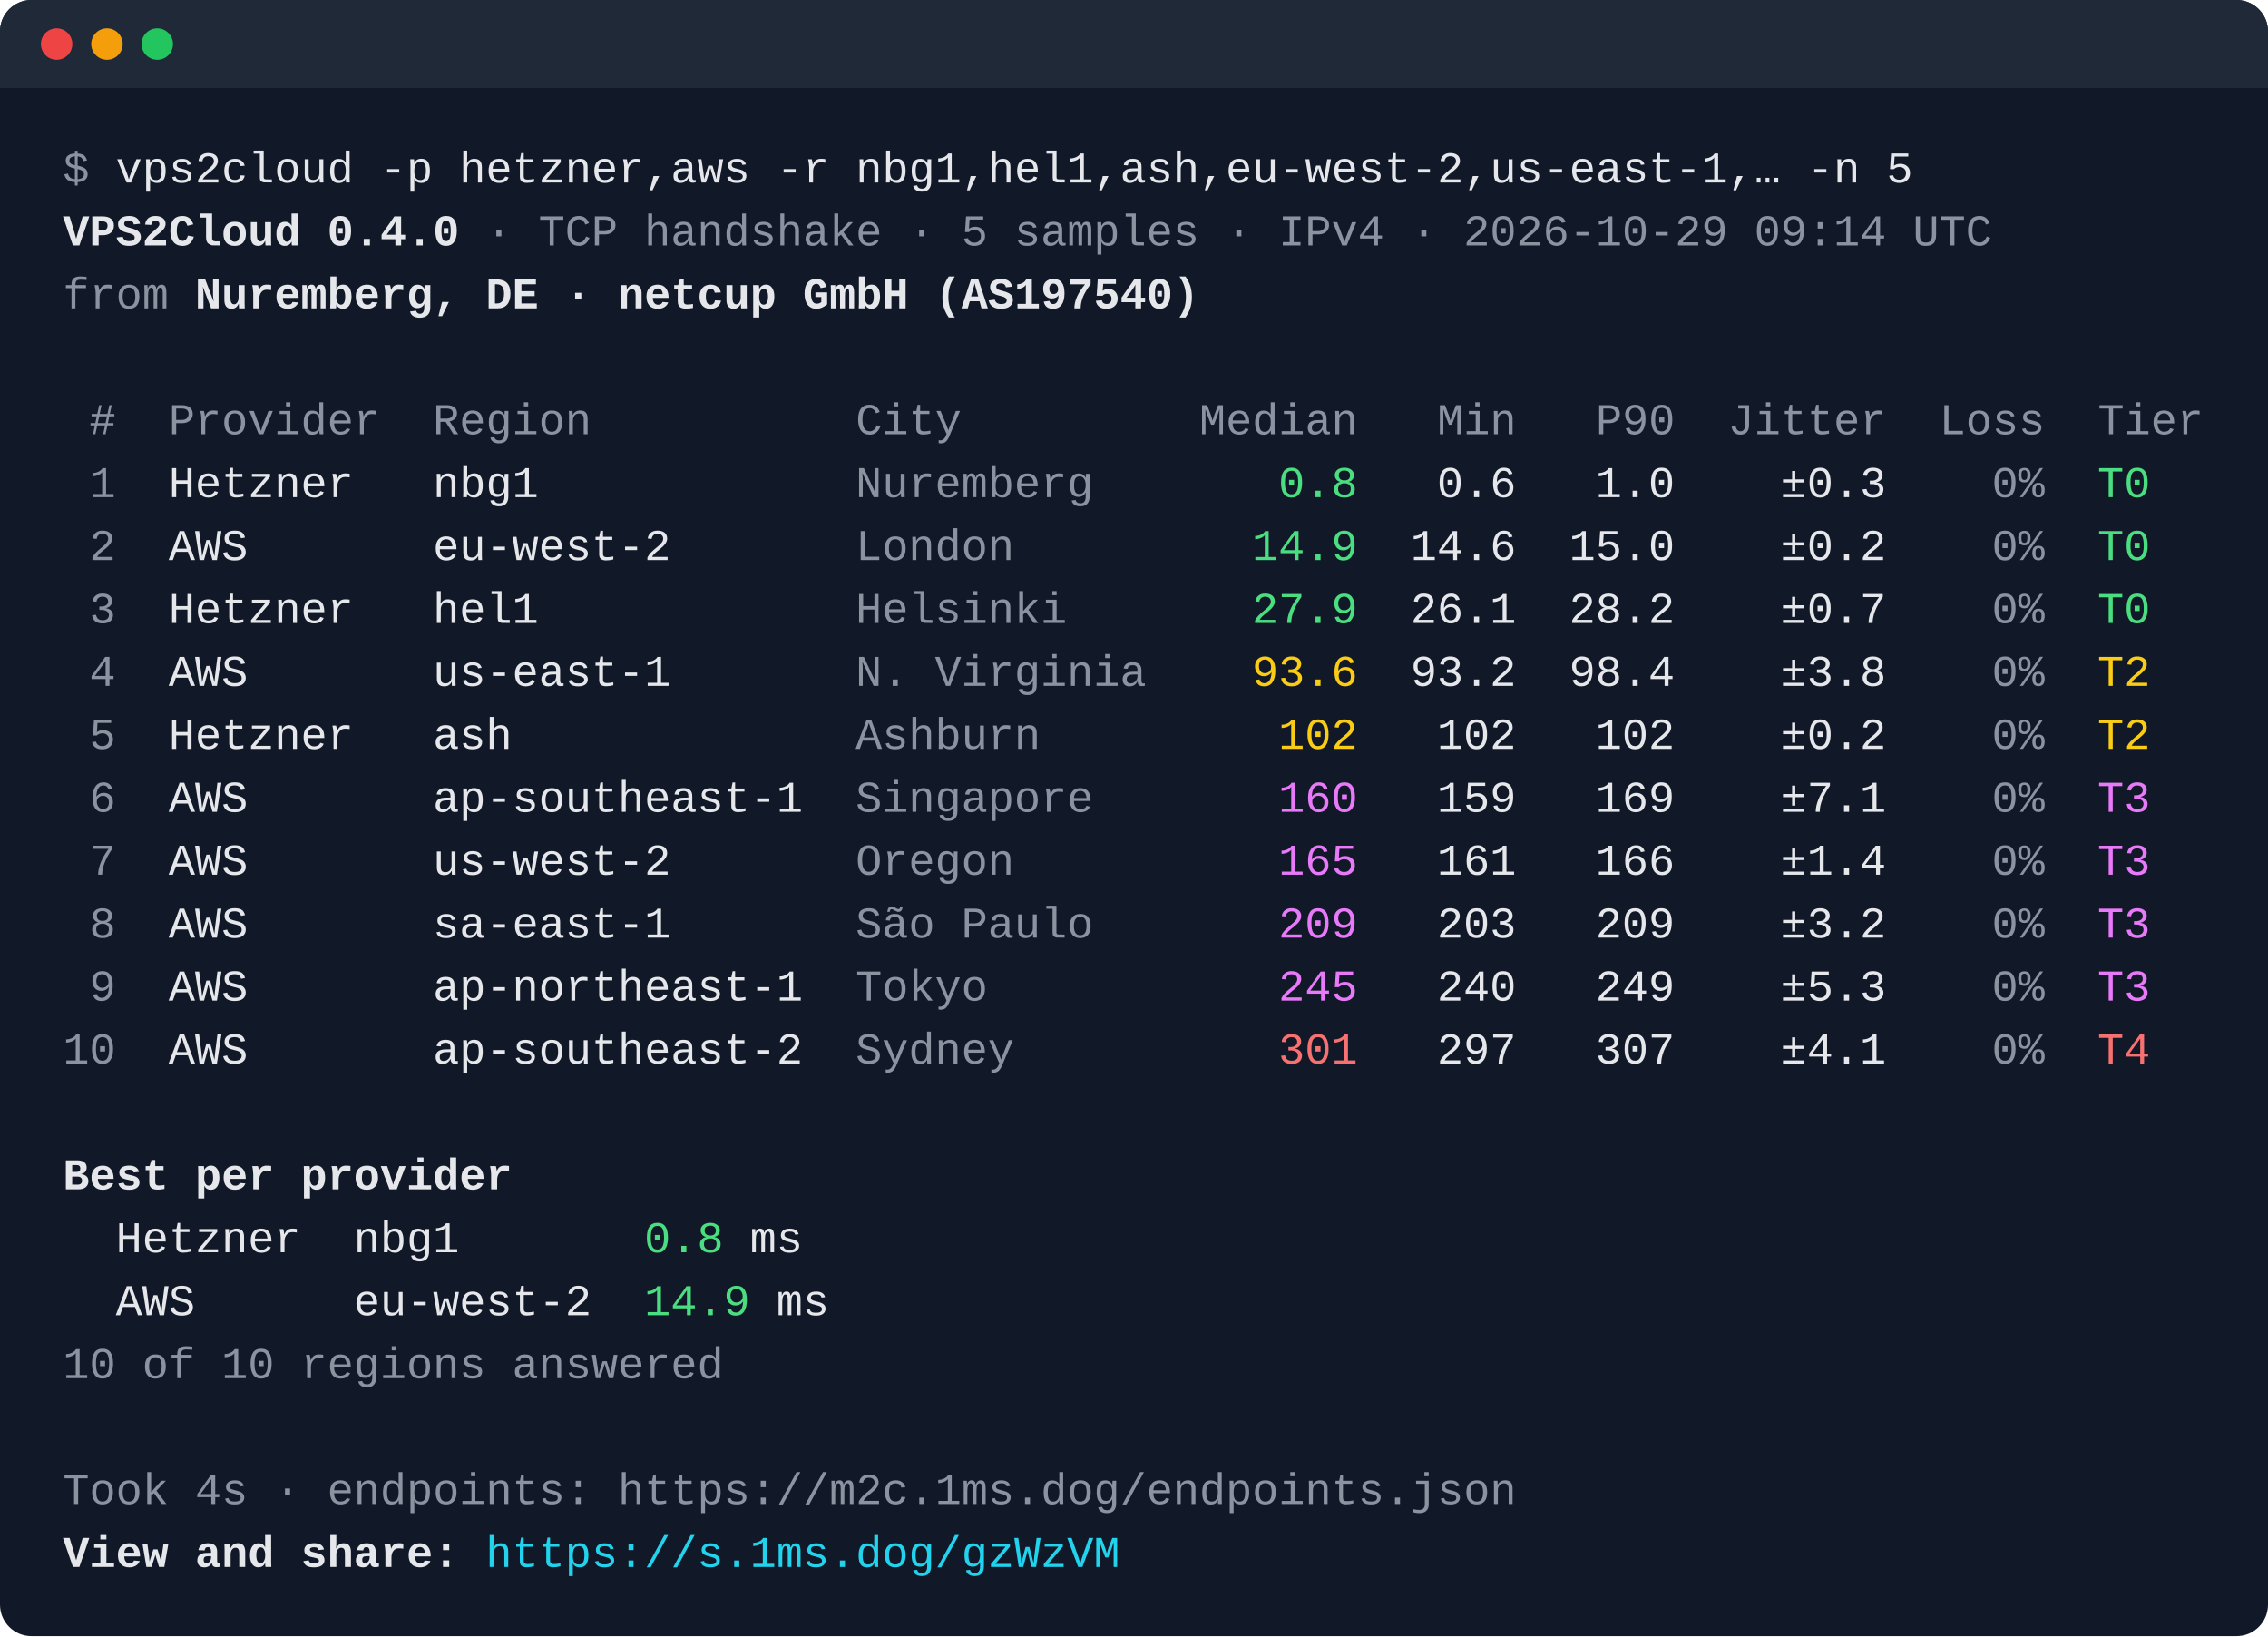
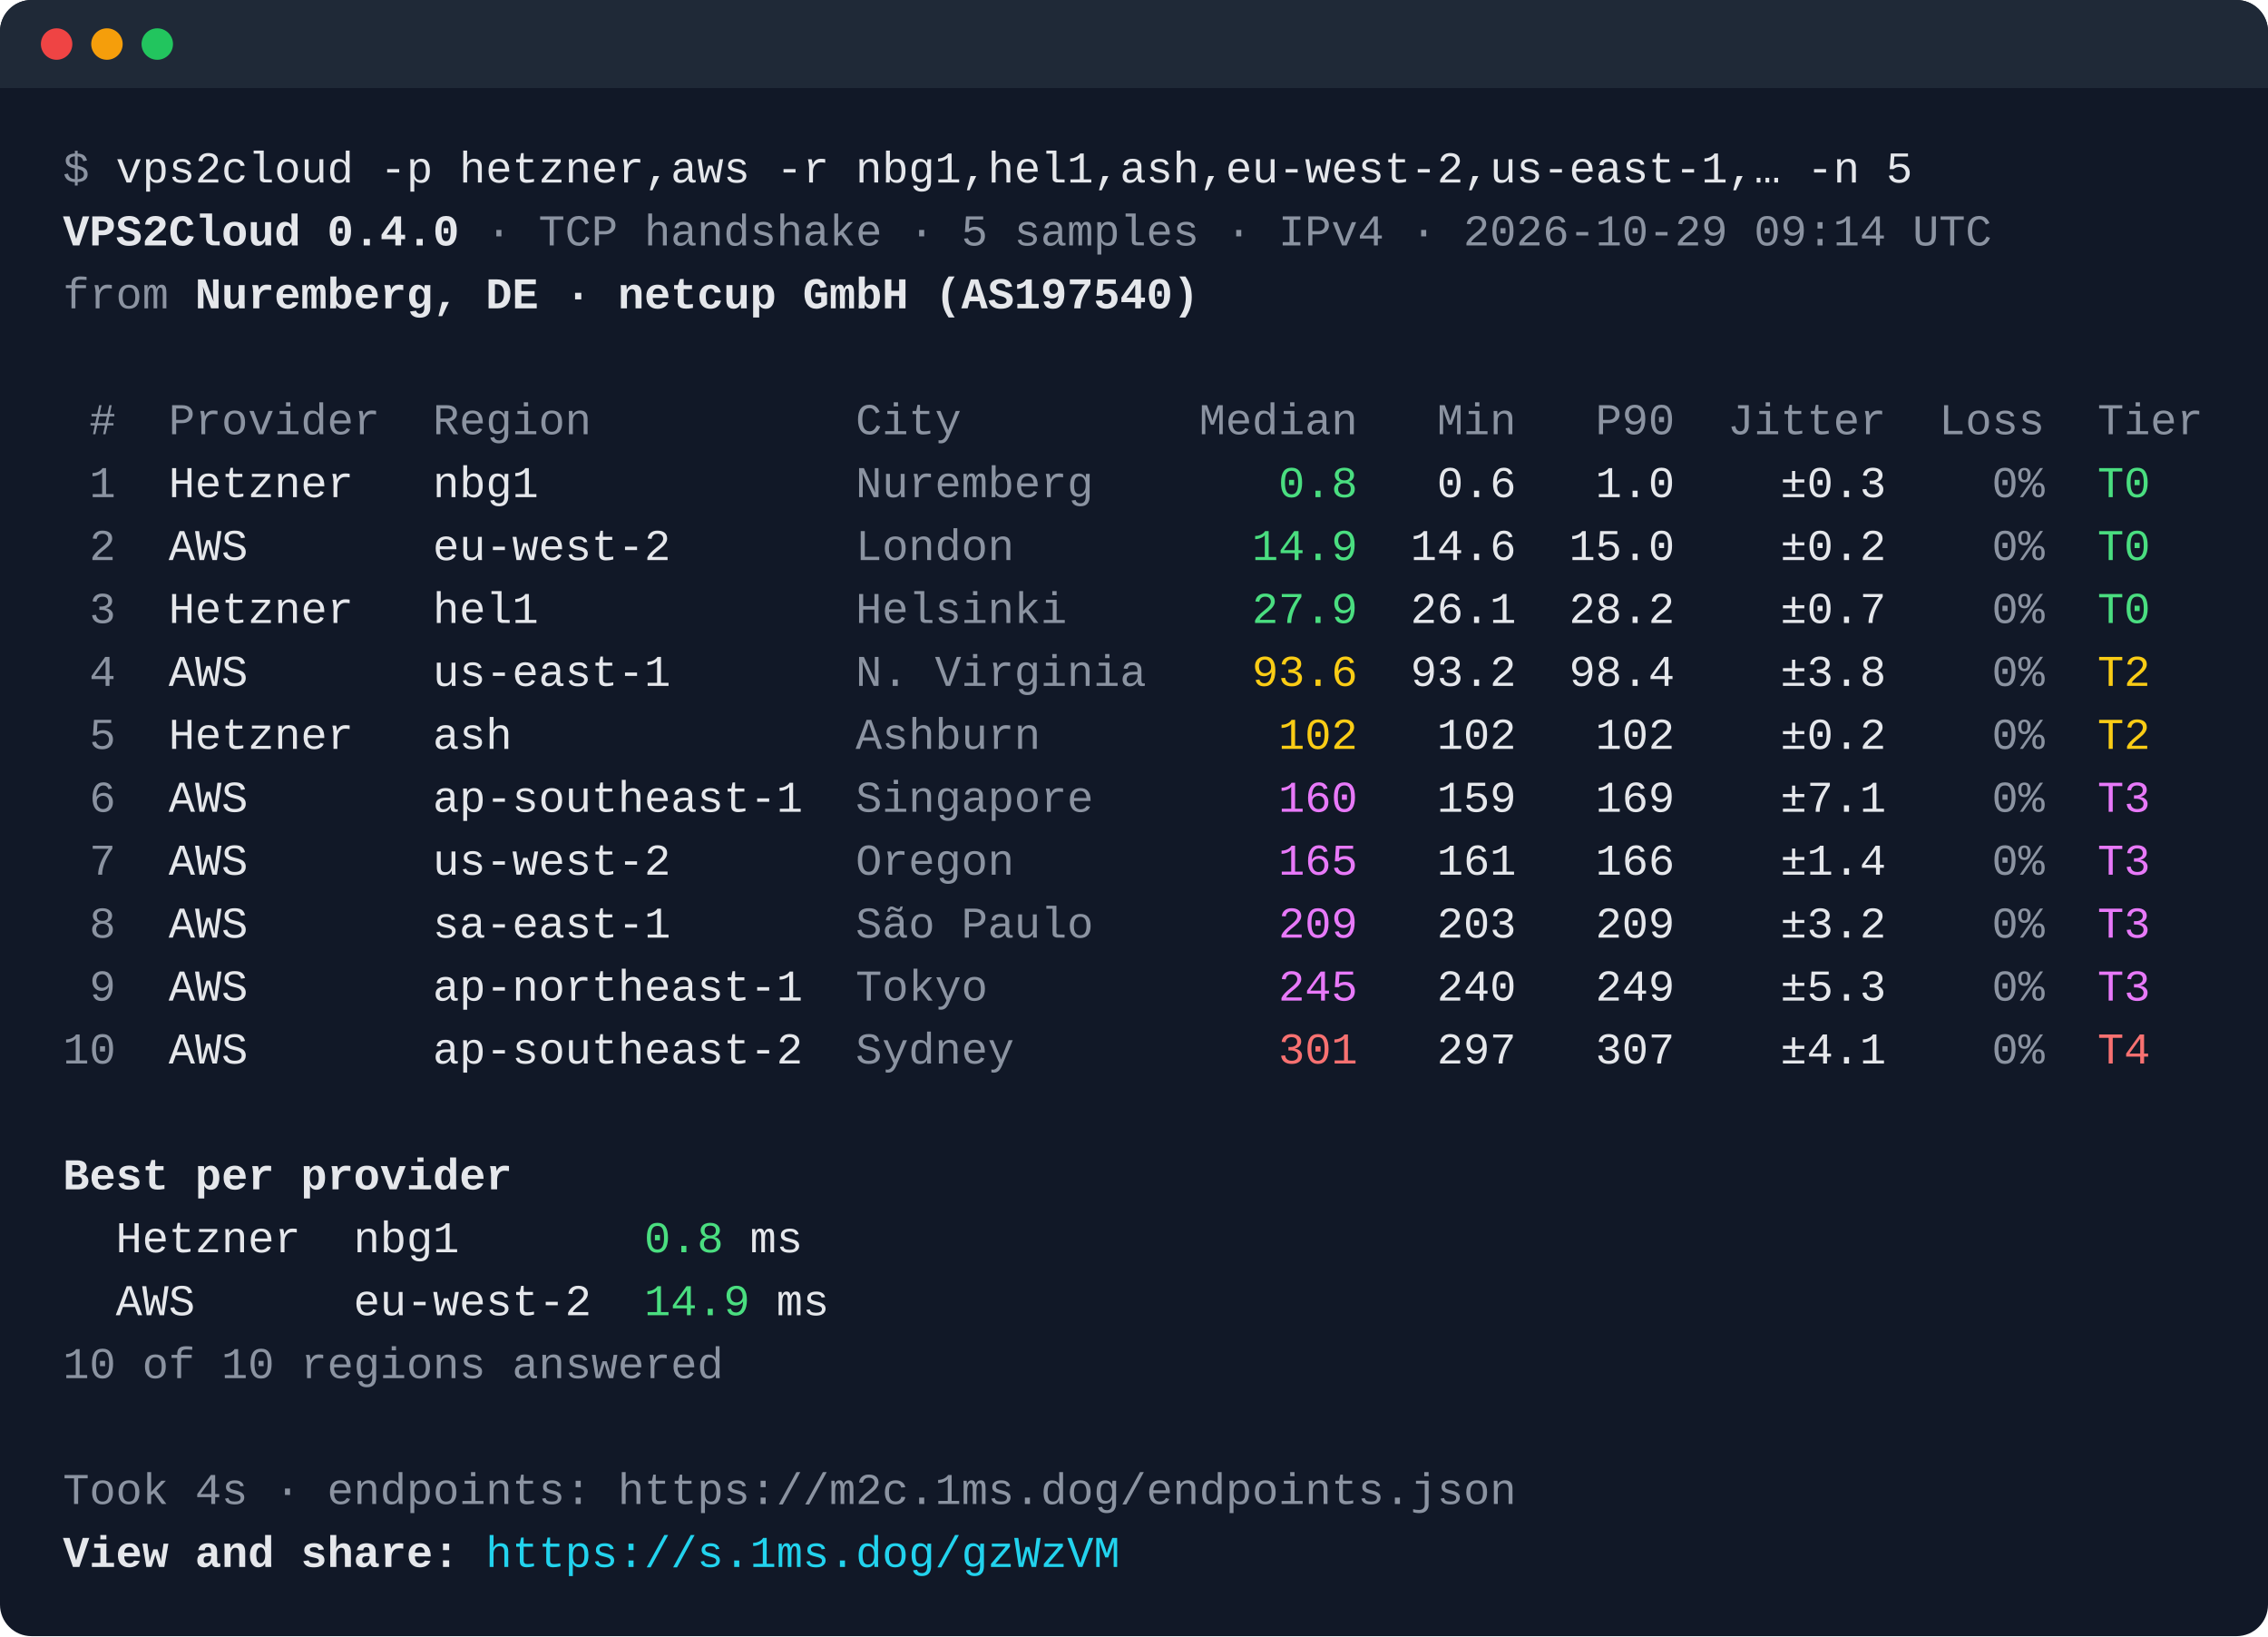
<svg xmlns="http://www.w3.org/2000/svg" width="721" height="520" viewBox="0 0 721 520" role="img" aria-label="vps2cloud output">
  <rect width="721" height="520" rx="10" fill="#111827" />
  <path d="M0 10a10 10 0 0 1 10-10h701a10 10 0 0 1 10 10v18H0z" fill="#1f2937" />
  <circle cx="18" cy="14" r="5" fill="#ef4444" />
  <circle cx="34" cy="14" r="5" fill="#f59e0b" />
  <circle cx="50" cy="14" r="5" fill="#22c55e" />
-   <g font-family="ui-monospace, SFMono-Regular, Menlo, Consolas, 'Liberation Mono', 'Noto Sans Mono CJK SC', 'Microsoft YaHei UI', monospace" font-size="14" xml:space="preserve">
+   <g font-family="ui-monospace, SFMono-Regular, Menlo, Consolas, 'Liberation Mono', 'Noto Sans Mono CJK SC', 'Microsoft YaHei UI', monospace" font-size="14">
    <text x="20.0" y="58" fill="#8b93a1" textLength="8.4" lengthAdjust="spacingAndGlyphs">$</text>
-     <text x="28.4" y="58" fill="#e5e7eb" textLength="579.6" lengthAdjust="spacingAndGlyphs"> vps2cloud -p hetzner,aws -r nbg1,hel1,ash,eu-west-2,us-east-1,… -n 5</text>
-     <text x="20.0" y="78" fill="#e5e7eb" font-weight="700" textLength="126.0" lengthAdjust="spacingAndGlyphs">VPS2Cloud 0.4.0</text>
-     <text x="154.4" y="78" fill="#8b93a1" textLength="478.8" lengthAdjust="spacingAndGlyphs">· TCP handshake · 5 samples · IPv4 · 2026-10-29 09:14 UTC</text>
+     <text x="36.8" y="58" fill="#e5e7eb" textLength="75.6" lengthAdjust="spacingAndGlyphs">vps2cloud</text>
+     <text x="120.8" y="58" fill="#e5e7eb" textLength="16.8" lengthAdjust="spacingAndGlyphs">-p</text>
+     <text x="146.0" y="58" fill="#e5e7eb" textLength="92.4" lengthAdjust="spacingAndGlyphs">hetzner,aws</text>
+     <text x="246.8" y="58" fill="#e5e7eb" textLength="16.8" lengthAdjust="spacingAndGlyphs">-r</text>
+     <text x="272.0" y="58" fill="#e5e7eb" textLength="294.0" lengthAdjust="spacingAndGlyphs">nbg1,hel1,ash,eu-west-2,us-east-1,…</text>
+     <text x="574.4" y="58" fill="#e5e7eb" textLength="16.8" lengthAdjust="spacingAndGlyphs">-n</text>
+     <text x="599.6" y="58" fill="#e5e7eb" textLength="8.4" lengthAdjust="spacingAndGlyphs">5</text>
+     <text x="20.0" y="78" fill="#e5e7eb" font-weight="700" textLength="75.6" lengthAdjust="spacingAndGlyphs">VPS2Cloud</text>
+     <text x="104.0" y="78" fill="#e5e7eb" font-weight="700" textLength="42.0" lengthAdjust="spacingAndGlyphs">0.4.0</text>
+     <text x="154.4" y="78" fill="#8b93a1" textLength="8.4" lengthAdjust="spacingAndGlyphs">·</text>
+     <text x="171.2" y="78" fill="#8b93a1" textLength="25.2" lengthAdjust="spacingAndGlyphs">TCP</text>
+     <text x="204.8" y="78" fill="#8b93a1" textLength="75.6" lengthAdjust="spacingAndGlyphs">handshake</text>
+     <text x="288.8" y="78" fill="#8b93a1" textLength="8.4" lengthAdjust="spacingAndGlyphs">·</text>
+     <text x="305.6" y="78" fill="#8b93a1" textLength="8.4" lengthAdjust="spacingAndGlyphs">5</text>
+     <text x="322.4" y="78" fill="#8b93a1" textLength="58.8" lengthAdjust="spacingAndGlyphs">samples</text>
+     <text x="389.6" y="78" fill="#8b93a1" textLength="8.4" lengthAdjust="spacingAndGlyphs">·</text>
+     <text x="406.4" y="78" fill="#8b93a1" textLength="33.6" lengthAdjust="spacingAndGlyphs">IPv4</text>
+     <text x="448.4" y="78" fill="#8b93a1" textLength="8.4" lengthAdjust="spacingAndGlyphs">·</text>
+     <text x="465.2" y="78" fill="#8b93a1" textLength="84.0" lengthAdjust="spacingAndGlyphs">2026-10-29</text>
+     <text x="557.6" y="78" fill="#8b93a1" textLength="42.0" lengthAdjust="spacingAndGlyphs">09:14</text>
+     <text x="608.0" y="78" fill="#8b93a1" textLength="25.2" lengthAdjust="spacingAndGlyphs">UTC</text>
    <text x="20.0" y="98" fill="#8b93a1" textLength="33.6" lengthAdjust="spacingAndGlyphs">from</text>
-     <text x="62.0" y="98" fill="#e5e7eb" font-weight="700" textLength="319.2" lengthAdjust="spacingAndGlyphs">Nuremberg, DE · netcup GmbH (AS197540)</text>
-     <text x="20.0" y="138" fill="#8b93a1" textLength="680.4" lengthAdjust="spacingAndGlyphs"> #  Provider  Region          City         Median   Min   P90  Jitter  Loss  Tier</text>
+     <text x="62.0" y="98" fill="#e5e7eb" font-weight="700" textLength="84.0" lengthAdjust="spacingAndGlyphs">Nuremberg,</text>
+     <text x="154.4" y="98" fill="#e5e7eb" font-weight="700" textLength="16.8" lengthAdjust="spacingAndGlyphs">DE</text>
+     <text x="179.6" y="98" fill="#e5e7eb" font-weight="700" textLength="8.4" lengthAdjust="spacingAndGlyphs">·</text>
+     <text x="196.4" y="98" fill="#e5e7eb" font-weight="700" textLength="50.4" lengthAdjust="spacingAndGlyphs">netcup</text>
+     <text x="255.2" y="98" fill="#e5e7eb" font-weight="700" textLength="33.6" lengthAdjust="spacingAndGlyphs">GmbH</text>
+     <text x="297.2" y="98" fill="#e5e7eb" font-weight="700" textLength="84.0" lengthAdjust="spacingAndGlyphs">(AS197540)</text>
+     <text x="28.4" y="138" fill="#8b93a1" textLength="8.4" lengthAdjust="spacingAndGlyphs">#</text>
+     <text x="53.6" y="138" fill="#8b93a1" textLength="67.2" lengthAdjust="spacingAndGlyphs">Provider</text>
+     <text x="137.6" y="138" fill="#8b93a1" textLength="50.4" lengthAdjust="spacingAndGlyphs">Region</text>
+     <text x="272.0" y="138" fill="#8b93a1" textLength="33.6" lengthAdjust="spacingAndGlyphs">City</text>
+     <text x="381.2" y="138" fill="#8b93a1" textLength="50.4" lengthAdjust="spacingAndGlyphs">Median</text>
+     <text x="456.8" y="138" fill="#8b93a1" textLength="25.2" lengthAdjust="spacingAndGlyphs">Min</text>
+     <text x="507.2" y="138" fill="#8b93a1" textLength="25.2" lengthAdjust="spacingAndGlyphs">P90</text>
+     <text x="549.2" y="138" fill="#8b93a1" textLength="50.4" lengthAdjust="spacingAndGlyphs">Jitter</text>
+     <text x="616.4" y="138" fill="#8b93a1" textLength="33.6" lengthAdjust="spacingAndGlyphs">Loss</text>
+     <text x="666.8" y="138" fill="#8b93a1" textLength="33.6" lengthAdjust="spacingAndGlyphs">Tier</text>
    <text x="28.4" y="158" fill="#8b93a1" textLength="8.4" lengthAdjust="spacingAndGlyphs">1</text>
-     <text x="36.8" y="158" fill="#e5e7eb" textLength="235.2" lengthAdjust="spacingAndGlyphs">  Hetzner   nbg1            </text>
+     <text x="53.6" y="158" fill="#e5e7eb" textLength="58.8" lengthAdjust="spacingAndGlyphs">Hetzner</text>
+     <text x="137.6" y="158" fill="#e5e7eb" textLength="33.6" lengthAdjust="spacingAndGlyphs">nbg1</text>
    <text x="272.0" y="158" fill="#8b93a1" textLength="75.6" lengthAdjust="spacingAndGlyphs">Nuremberg</text>
    <text x="406.4" y="158" fill="#4ade80" textLength="25.2" lengthAdjust="spacingAndGlyphs">0.8</text>
-     <text x="431.6" y="158" fill="#e5e7eb" textLength="201.6" lengthAdjust="spacingAndGlyphs">   0.6   1.0    ±0.3    </text>
+     <text x="456.8" y="158" fill="#e5e7eb" textLength="25.2" lengthAdjust="spacingAndGlyphs">0.6</text>
+     <text x="507.2" y="158" fill="#e5e7eb" textLength="25.2" lengthAdjust="spacingAndGlyphs">1.0</text>
+     <text x="566.0" y="158" fill="#e5e7eb" textLength="33.6" lengthAdjust="spacingAndGlyphs">±0.3</text>
    <text x="633.2" y="158" fill="#8b93a1" textLength="16.8" lengthAdjust="spacingAndGlyphs">0%</text>
    <text x="666.8" y="158" fill="#4ade80" textLength="16.8" lengthAdjust="spacingAndGlyphs">T0</text>
    <text x="28.4" y="178" fill="#8b93a1" textLength="8.4" lengthAdjust="spacingAndGlyphs">2</text>
-     <text x="36.8" y="178" fill="#e5e7eb" textLength="235.2" lengthAdjust="spacingAndGlyphs">  AWS       eu-west-2       </text>
+     <text x="53.6" y="178" fill="#e5e7eb" textLength="25.2" lengthAdjust="spacingAndGlyphs">AWS</text>
+     <text x="137.6" y="178" fill="#e5e7eb" textLength="75.6" lengthAdjust="spacingAndGlyphs">eu-west-2</text>
    <text x="272.0" y="178" fill="#8b93a1" textLength="50.4" lengthAdjust="spacingAndGlyphs">London</text>
    <text x="398.0" y="178" fill="#4ade80" textLength="33.6" lengthAdjust="spacingAndGlyphs">14.9</text>
-     <text x="431.6" y="178" fill="#e5e7eb" textLength="201.6" lengthAdjust="spacingAndGlyphs">  14.6  15.0    ±0.2    </text>
+     <text x="448.4" y="178" fill="#e5e7eb" textLength="33.6" lengthAdjust="spacingAndGlyphs">14.6</text>
+     <text x="498.8" y="178" fill="#e5e7eb" textLength="33.6" lengthAdjust="spacingAndGlyphs">15.0</text>
+     <text x="566.0" y="178" fill="#e5e7eb" textLength="33.6" lengthAdjust="spacingAndGlyphs">±0.2</text>
    <text x="633.2" y="178" fill="#8b93a1" textLength="16.8" lengthAdjust="spacingAndGlyphs">0%</text>
    <text x="666.8" y="178" fill="#4ade80" textLength="16.8" lengthAdjust="spacingAndGlyphs">T0</text>
    <text x="28.4" y="198" fill="#8b93a1" textLength="8.4" lengthAdjust="spacingAndGlyphs">3</text>
-     <text x="36.8" y="198" fill="#e5e7eb" textLength="235.2" lengthAdjust="spacingAndGlyphs">  Hetzner   hel1            </text>
+     <text x="53.6" y="198" fill="#e5e7eb" textLength="58.8" lengthAdjust="spacingAndGlyphs">Hetzner</text>
+     <text x="137.6" y="198" fill="#e5e7eb" textLength="33.6" lengthAdjust="spacingAndGlyphs">hel1</text>
    <text x="272.0" y="198" fill="#8b93a1" textLength="67.2" lengthAdjust="spacingAndGlyphs">Helsinki</text>
    <text x="398.0" y="198" fill="#4ade80" textLength="33.6" lengthAdjust="spacingAndGlyphs">27.9</text>
-     <text x="431.6" y="198" fill="#e5e7eb" textLength="201.6" lengthAdjust="spacingAndGlyphs">  26.1  28.2    ±0.7    </text>
+     <text x="448.4" y="198" fill="#e5e7eb" textLength="33.6" lengthAdjust="spacingAndGlyphs">26.1</text>
+     <text x="498.8" y="198" fill="#e5e7eb" textLength="33.6" lengthAdjust="spacingAndGlyphs">28.2</text>
+     <text x="566.0" y="198" fill="#e5e7eb" textLength="33.6" lengthAdjust="spacingAndGlyphs">±0.7</text>
    <text x="633.2" y="198" fill="#8b93a1" textLength="16.8" lengthAdjust="spacingAndGlyphs">0%</text>
    <text x="666.8" y="198" fill="#4ade80" textLength="16.8" lengthAdjust="spacingAndGlyphs">T0</text>
    <text x="28.4" y="218" fill="#8b93a1" textLength="8.4" lengthAdjust="spacingAndGlyphs">4</text>
-     <text x="36.8" y="218" fill="#e5e7eb" textLength="235.2" lengthAdjust="spacingAndGlyphs">  AWS       us-east-1       </text>
-     <text x="272.0" y="218" fill="#8b93a1" textLength="92.4" lengthAdjust="spacingAndGlyphs">N. Virginia</text>
+     <text x="53.6" y="218" fill="#e5e7eb" textLength="25.2" lengthAdjust="spacingAndGlyphs">AWS</text>
+     <text x="137.6" y="218" fill="#e5e7eb" textLength="75.6" lengthAdjust="spacingAndGlyphs">us-east-1</text>
+     <text x="272.0" y="218" fill="#8b93a1" textLength="16.8" lengthAdjust="spacingAndGlyphs">N.</text>
+     <text x="297.2" y="218" fill="#8b93a1" textLength="67.2" lengthAdjust="spacingAndGlyphs">Virginia</text>
    <text x="398.0" y="218" fill="#facc15" textLength="33.6" lengthAdjust="spacingAndGlyphs">93.6</text>
-     <text x="431.6" y="218" fill="#e5e7eb" textLength="201.6" lengthAdjust="spacingAndGlyphs">  93.2  98.4    ±3.8    </text>
+     <text x="448.4" y="218" fill="#e5e7eb" textLength="33.6" lengthAdjust="spacingAndGlyphs">93.2</text>
+     <text x="498.8" y="218" fill="#e5e7eb" textLength="33.6" lengthAdjust="spacingAndGlyphs">98.4</text>
+     <text x="566.0" y="218" fill="#e5e7eb" textLength="33.6" lengthAdjust="spacingAndGlyphs">±3.8</text>
    <text x="633.2" y="218" fill="#8b93a1" textLength="16.8" lengthAdjust="spacingAndGlyphs">0%</text>
    <text x="666.8" y="218" fill="#facc15" textLength="16.8" lengthAdjust="spacingAndGlyphs">T2</text>
    <text x="28.4" y="238" fill="#8b93a1" textLength="8.4" lengthAdjust="spacingAndGlyphs">5</text>
-     <text x="36.8" y="238" fill="#e5e7eb" textLength="235.2" lengthAdjust="spacingAndGlyphs">  Hetzner   ash             </text>
+     <text x="53.6" y="238" fill="#e5e7eb" textLength="58.8" lengthAdjust="spacingAndGlyphs">Hetzner</text>
+     <text x="137.6" y="238" fill="#e5e7eb" textLength="25.2" lengthAdjust="spacingAndGlyphs">ash</text>
    <text x="272.0" y="238" fill="#8b93a1" textLength="58.8" lengthAdjust="spacingAndGlyphs">Ashburn</text>
    <text x="406.4" y="238" fill="#facc15" textLength="25.2" lengthAdjust="spacingAndGlyphs">102</text>
-     <text x="431.6" y="238" fill="#e5e7eb" textLength="201.6" lengthAdjust="spacingAndGlyphs">   102   102    ±0.2    </text>
+     <text x="456.8" y="238" fill="#e5e7eb" textLength="25.2" lengthAdjust="spacingAndGlyphs">102</text>
+     <text x="507.2" y="238" fill="#e5e7eb" textLength="25.2" lengthAdjust="spacingAndGlyphs">102</text>
+     <text x="566.0" y="238" fill="#e5e7eb" textLength="33.6" lengthAdjust="spacingAndGlyphs">±0.2</text>
    <text x="633.2" y="238" fill="#8b93a1" textLength="16.8" lengthAdjust="spacingAndGlyphs">0%</text>
    <text x="666.8" y="238" fill="#facc15" textLength="16.8" lengthAdjust="spacingAndGlyphs">T2</text>
    <text x="28.4" y="258" fill="#8b93a1" textLength="8.4" lengthAdjust="spacingAndGlyphs">6</text>
-     <text x="36.8" y="258" fill="#e5e7eb" textLength="235.2" lengthAdjust="spacingAndGlyphs">  AWS       ap-southeast-1  </text>
+     <text x="53.6" y="258" fill="#e5e7eb" textLength="25.2" lengthAdjust="spacingAndGlyphs">AWS</text>
+     <text x="137.6" y="258" fill="#e5e7eb" textLength="117.6" lengthAdjust="spacingAndGlyphs">ap-southeast-1</text>
    <text x="272.0" y="258" fill="#8b93a1" textLength="75.6" lengthAdjust="spacingAndGlyphs">Singapore</text>
    <text x="406.4" y="258" fill="#e879f9" textLength="25.2" lengthAdjust="spacingAndGlyphs">160</text>
-     <text x="431.6" y="258" fill="#e5e7eb" textLength="201.6" lengthAdjust="spacingAndGlyphs">   159   169    ±7.1    </text>
+     <text x="456.8" y="258" fill="#e5e7eb" textLength="25.2" lengthAdjust="spacingAndGlyphs">159</text>
+     <text x="507.2" y="258" fill="#e5e7eb" textLength="25.2" lengthAdjust="spacingAndGlyphs">169</text>
+     <text x="566.0" y="258" fill="#e5e7eb" textLength="33.6" lengthAdjust="spacingAndGlyphs">±7.1</text>
    <text x="633.2" y="258" fill="#8b93a1" textLength="16.8" lengthAdjust="spacingAndGlyphs">0%</text>
    <text x="666.8" y="258" fill="#e879f9" textLength="16.8" lengthAdjust="spacingAndGlyphs">T3</text>
    <text x="28.4" y="278" fill="#8b93a1" textLength="8.4" lengthAdjust="spacingAndGlyphs">7</text>
-     <text x="36.8" y="278" fill="#e5e7eb" textLength="235.2" lengthAdjust="spacingAndGlyphs">  AWS       us-west-2       </text>
+     <text x="53.6" y="278" fill="#e5e7eb" textLength="25.2" lengthAdjust="spacingAndGlyphs">AWS</text>
+     <text x="137.6" y="278" fill="#e5e7eb" textLength="75.6" lengthAdjust="spacingAndGlyphs">us-west-2</text>
    <text x="272.0" y="278" fill="#8b93a1" textLength="50.4" lengthAdjust="spacingAndGlyphs">Oregon</text>
    <text x="406.4" y="278" fill="#e879f9" textLength="25.2" lengthAdjust="spacingAndGlyphs">165</text>
-     <text x="431.6" y="278" fill="#e5e7eb" textLength="201.6" lengthAdjust="spacingAndGlyphs">   161   166    ±1.4    </text>
+     <text x="456.8" y="278" fill="#e5e7eb" textLength="25.2" lengthAdjust="spacingAndGlyphs">161</text>
+     <text x="507.2" y="278" fill="#e5e7eb" textLength="25.2" lengthAdjust="spacingAndGlyphs">166</text>
+     <text x="566.0" y="278" fill="#e5e7eb" textLength="33.6" lengthAdjust="spacingAndGlyphs">±1.4</text>
    <text x="633.2" y="278" fill="#8b93a1" textLength="16.8" lengthAdjust="spacingAndGlyphs">0%</text>
    <text x="666.8" y="278" fill="#e879f9" textLength="16.8" lengthAdjust="spacingAndGlyphs">T3</text>
    <text x="28.4" y="298" fill="#8b93a1" textLength="8.4" lengthAdjust="spacingAndGlyphs">8</text>
-     <text x="36.8" y="298" fill="#e5e7eb" textLength="235.2" lengthAdjust="spacingAndGlyphs">  AWS       sa-east-1       </text>
-     <text x="272.0" y="298" fill="#8b93a1" textLength="75.6" lengthAdjust="spacingAndGlyphs">São Paulo</text>
+     <text x="53.6" y="298" fill="#e5e7eb" textLength="25.2" lengthAdjust="spacingAndGlyphs">AWS</text>
+     <text x="137.6" y="298" fill="#e5e7eb" textLength="75.6" lengthAdjust="spacingAndGlyphs">sa-east-1</text>
+     <text x="272.0" y="298" fill="#8b93a1" textLength="25.2" lengthAdjust="spacingAndGlyphs">São</text>
+     <text x="305.6" y="298" fill="#8b93a1" textLength="42.0" lengthAdjust="spacingAndGlyphs">Paulo</text>
    <text x="406.4" y="298" fill="#e879f9" textLength="25.2" lengthAdjust="spacingAndGlyphs">209</text>
-     <text x="431.6" y="298" fill="#e5e7eb" textLength="201.6" lengthAdjust="spacingAndGlyphs">   203   209    ±3.2    </text>
+     <text x="456.8" y="298" fill="#e5e7eb" textLength="25.2" lengthAdjust="spacingAndGlyphs">203</text>
+     <text x="507.2" y="298" fill="#e5e7eb" textLength="25.2" lengthAdjust="spacingAndGlyphs">209</text>
+     <text x="566.0" y="298" fill="#e5e7eb" textLength="33.6" lengthAdjust="spacingAndGlyphs">±3.2</text>
    <text x="633.2" y="298" fill="#8b93a1" textLength="16.8" lengthAdjust="spacingAndGlyphs">0%</text>
    <text x="666.8" y="298" fill="#e879f9" textLength="16.8" lengthAdjust="spacingAndGlyphs">T3</text>
    <text x="28.4" y="318" fill="#8b93a1" textLength="8.4" lengthAdjust="spacingAndGlyphs">9</text>
-     <text x="36.8" y="318" fill="#e5e7eb" textLength="235.2" lengthAdjust="spacingAndGlyphs">  AWS       ap-northeast-1  </text>
+     <text x="53.6" y="318" fill="#e5e7eb" textLength="25.2" lengthAdjust="spacingAndGlyphs">AWS</text>
+     <text x="137.6" y="318" fill="#e5e7eb" textLength="117.6" lengthAdjust="spacingAndGlyphs">ap-northeast-1</text>
    <text x="272.0" y="318" fill="#8b93a1" textLength="42.0" lengthAdjust="spacingAndGlyphs">Tokyo</text>
    <text x="406.4" y="318" fill="#e879f9" textLength="25.2" lengthAdjust="spacingAndGlyphs">245</text>
-     <text x="431.6" y="318" fill="#e5e7eb" textLength="201.6" lengthAdjust="spacingAndGlyphs">   240   249    ±5.3    </text>
+     <text x="456.8" y="318" fill="#e5e7eb" textLength="25.2" lengthAdjust="spacingAndGlyphs">240</text>
+     <text x="507.2" y="318" fill="#e5e7eb" textLength="25.2" lengthAdjust="spacingAndGlyphs">249</text>
+     <text x="566.0" y="318" fill="#e5e7eb" textLength="33.6" lengthAdjust="spacingAndGlyphs">±5.3</text>
    <text x="633.2" y="318" fill="#8b93a1" textLength="16.8" lengthAdjust="spacingAndGlyphs">0%</text>
    <text x="666.8" y="318" fill="#e879f9" textLength="16.8" lengthAdjust="spacingAndGlyphs">T3</text>
    <text x="20.0" y="338" fill="#8b93a1" textLength="16.8" lengthAdjust="spacingAndGlyphs">10</text>
-     <text x="36.8" y="338" fill="#e5e7eb" textLength="235.2" lengthAdjust="spacingAndGlyphs">  AWS       ap-southeast-2  </text>
+     <text x="53.6" y="338" fill="#e5e7eb" textLength="25.2" lengthAdjust="spacingAndGlyphs">AWS</text>
+     <text x="137.6" y="338" fill="#e5e7eb" textLength="117.6" lengthAdjust="spacingAndGlyphs">ap-southeast-2</text>
    <text x="272.0" y="338" fill="#8b93a1" textLength="50.4" lengthAdjust="spacingAndGlyphs">Sydney</text>
    <text x="406.4" y="338" fill="#f87171" textLength="25.2" lengthAdjust="spacingAndGlyphs">301</text>
-     <text x="431.6" y="338" fill="#e5e7eb" textLength="201.6" lengthAdjust="spacingAndGlyphs">   297   307    ±4.1    </text>
+     <text x="456.8" y="338" fill="#e5e7eb" textLength="25.2" lengthAdjust="spacingAndGlyphs">297</text>
+     <text x="507.2" y="338" fill="#e5e7eb" textLength="25.2" lengthAdjust="spacingAndGlyphs">307</text>
+     <text x="566.0" y="338" fill="#e5e7eb" textLength="33.6" lengthAdjust="spacingAndGlyphs">±4.1</text>
    <text x="633.2" y="338" fill="#8b93a1" textLength="16.8" lengthAdjust="spacingAndGlyphs">0%</text>
    <text x="666.8" y="338" fill="#f87171" textLength="16.8" lengthAdjust="spacingAndGlyphs">T4</text>
-     <text x="20.0" y="378" fill="#e5e7eb" font-weight="700" textLength="142.8" lengthAdjust="spacingAndGlyphs">Best per provider</text>
-     <text x="20.0" y="398" fill="#e5e7eb" textLength="184.8" lengthAdjust="spacingAndGlyphs">  Hetzner  nbg1       </text>
+     <text x="20.0" y="378" fill="#e5e7eb" font-weight="700" textLength="33.6" lengthAdjust="spacingAndGlyphs">Best</text>
+     <text x="62.0" y="378" fill="#e5e7eb" font-weight="700" textLength="25.2" lengthAdjust="spacingAndGlyphs">per</text>
+     <text x="95.6" y="378" fill="#e5e7eb" font-weight="700" textLength="67.2" lengthAdjust="spacingAndGlyphs">provider</text>
+     <text x="36.8" y="398" fill="#e5e7eb" textLength="58.8" lengthAdjust="spacingAndGlyphs">Hetzner</text>
+     <text x="112.4" y="398" fill="#e5e7eb" textLength="33.6" lengthAdjust="spacingAndGlyphs">nbg1</text>
    <text x="204.8" y="398" fill="#4ade80" textLength="25.2" lengthAdjust="spacingAndGlyphs">0.8</text>
-     <text x="230.0" y="398" fill="#e5e7eb" textLength="25.2" lengthAdjust="spacingAndGlyphs"> ms</text>
-     <text x="20.0" y="418" fill="#e5e7eb" textLength="184.8" lengthAdjust="spacingAndGlyphs">  AWS      eu-west-2  </text>
+     <text x="238.4" y="398" fill="#e5e7eb" textLength="16.8" lengthAdjust="spacingAndGlyphs">ms</text>
+     <text x="36.8" y="418" fill="#e5e7eb" textLength="25.2" lengthAdjust="spacingAndGlyphs">AWS</text>
+     <text x="112.4" y="418" fill="#e5e7eb" textLength="75.6" lengthAdjust="spacingAndGlyphs">eu-west-2</text>
    <text x="204.8" y="418" fill="#4ade80" textLength="33.6" lengthAdjust="spacingAndGlyphs">14.9</text>
-     <text x="238.4" y="418" fill="#e5e7eb" textLength="25.2" lengthAdjust="spacingAndGlyphs"> ms</text>
-     <text x="20.0" y="438" fill="#8b93a1" textLength="210.0" lengthAdjust="spacingAndGlyphs">10 of 10 regions answered</text>
-     <text x="20.0" y="478" fill="#8b93a1" textLength="462.0" lengthAdjust="spacingAndGlyphs">Took 4s · endpoints: https://m2c.1ms.dog/endpoints.json</text>
-     <text x="20.0" y="498" fill="#e5e7eb" font-weight="700" textLength="126.0" lengthAdjust="spacingAndGlyphs">View and share:</text>
+     <text x="246.8" y="418" fill="#e5e7eb" textLength="16.8" lengthAdjust="spacingAndGlyphs">ms</text>
+     <text x="20.0" y="438" fill="#8b93a1" textLength="16.8" lengthAdjust="spacingAndGlyphs">10</text>
+     <text x="45.2" y="438" fill="#8b93a1" textLength="16.8" lengthAdjust="spacingAndGlyphs">of</text>
+     <text x="70.4" y="438" fill="#8b93a1" textLength="16.8" lengthAdjust="spacingAndGlyphs">10</text>
+     <text x="95.6" y="438" fill="#8b93a1" textLength="58.8" lengthAdjust="spacingAndGlyphs">regions</text>
+     <text x="162.8" y="438" fill="#8b93a1" textLength="67.2" lengthAdjust="spacingAndGlyphs">answered</text>
+     <text x="20.0" y="478" fill="#8b93a1" textLength="33.6" lengthAdjust="spacingAndGlyphs">Took</text>
+     <text x="62.0" y="478" fill="#8b93a1" textLength="16.8" lengthAdjust="spacingAndGlyphs">4s</text>
+     <text x="87.2" y="478" fill="#8b93a1" textLength="8.4" lengthAdjust="spacingAndGlyphs">·</text>
+     <text x="104.0" y="478" fill="#8b93a1" textLength="84.0" lengthAdjust="spacingAndGlyphs">endpoints:</text>
+     <text x="196.4" y="478" fill="#8b93a1" textLength="285.6" lengthAdjust="spacingAndGlyphs">https://m2c.1ms.dog/endpoints.json</text>
+     <text x="20.0" y="498" fill="#e5e7eb" font-weight="700" textLength="33.6" lengthAdjust="spacingAndGlyphs">View</text>
+     <text x="62.0" y="498" fill="#e5e7eb" font-weight="700" textLength="25.2" lengthAdjust="spacingAndGlyphs">and</text>
+     <text x="95.6" y="498" fill="#e5e7eb" font-weight="700" textLength="50.4" lengthAdjust="spacingAndGlyphs">share:</text>
    <text x="154.4" y="498" fill="#22d3ee" textLength="201.6" lengthAdjust="spacingAndGlyphs">https://s.1ms.dog/gzWzVM</text>
  </g>
</svg>
